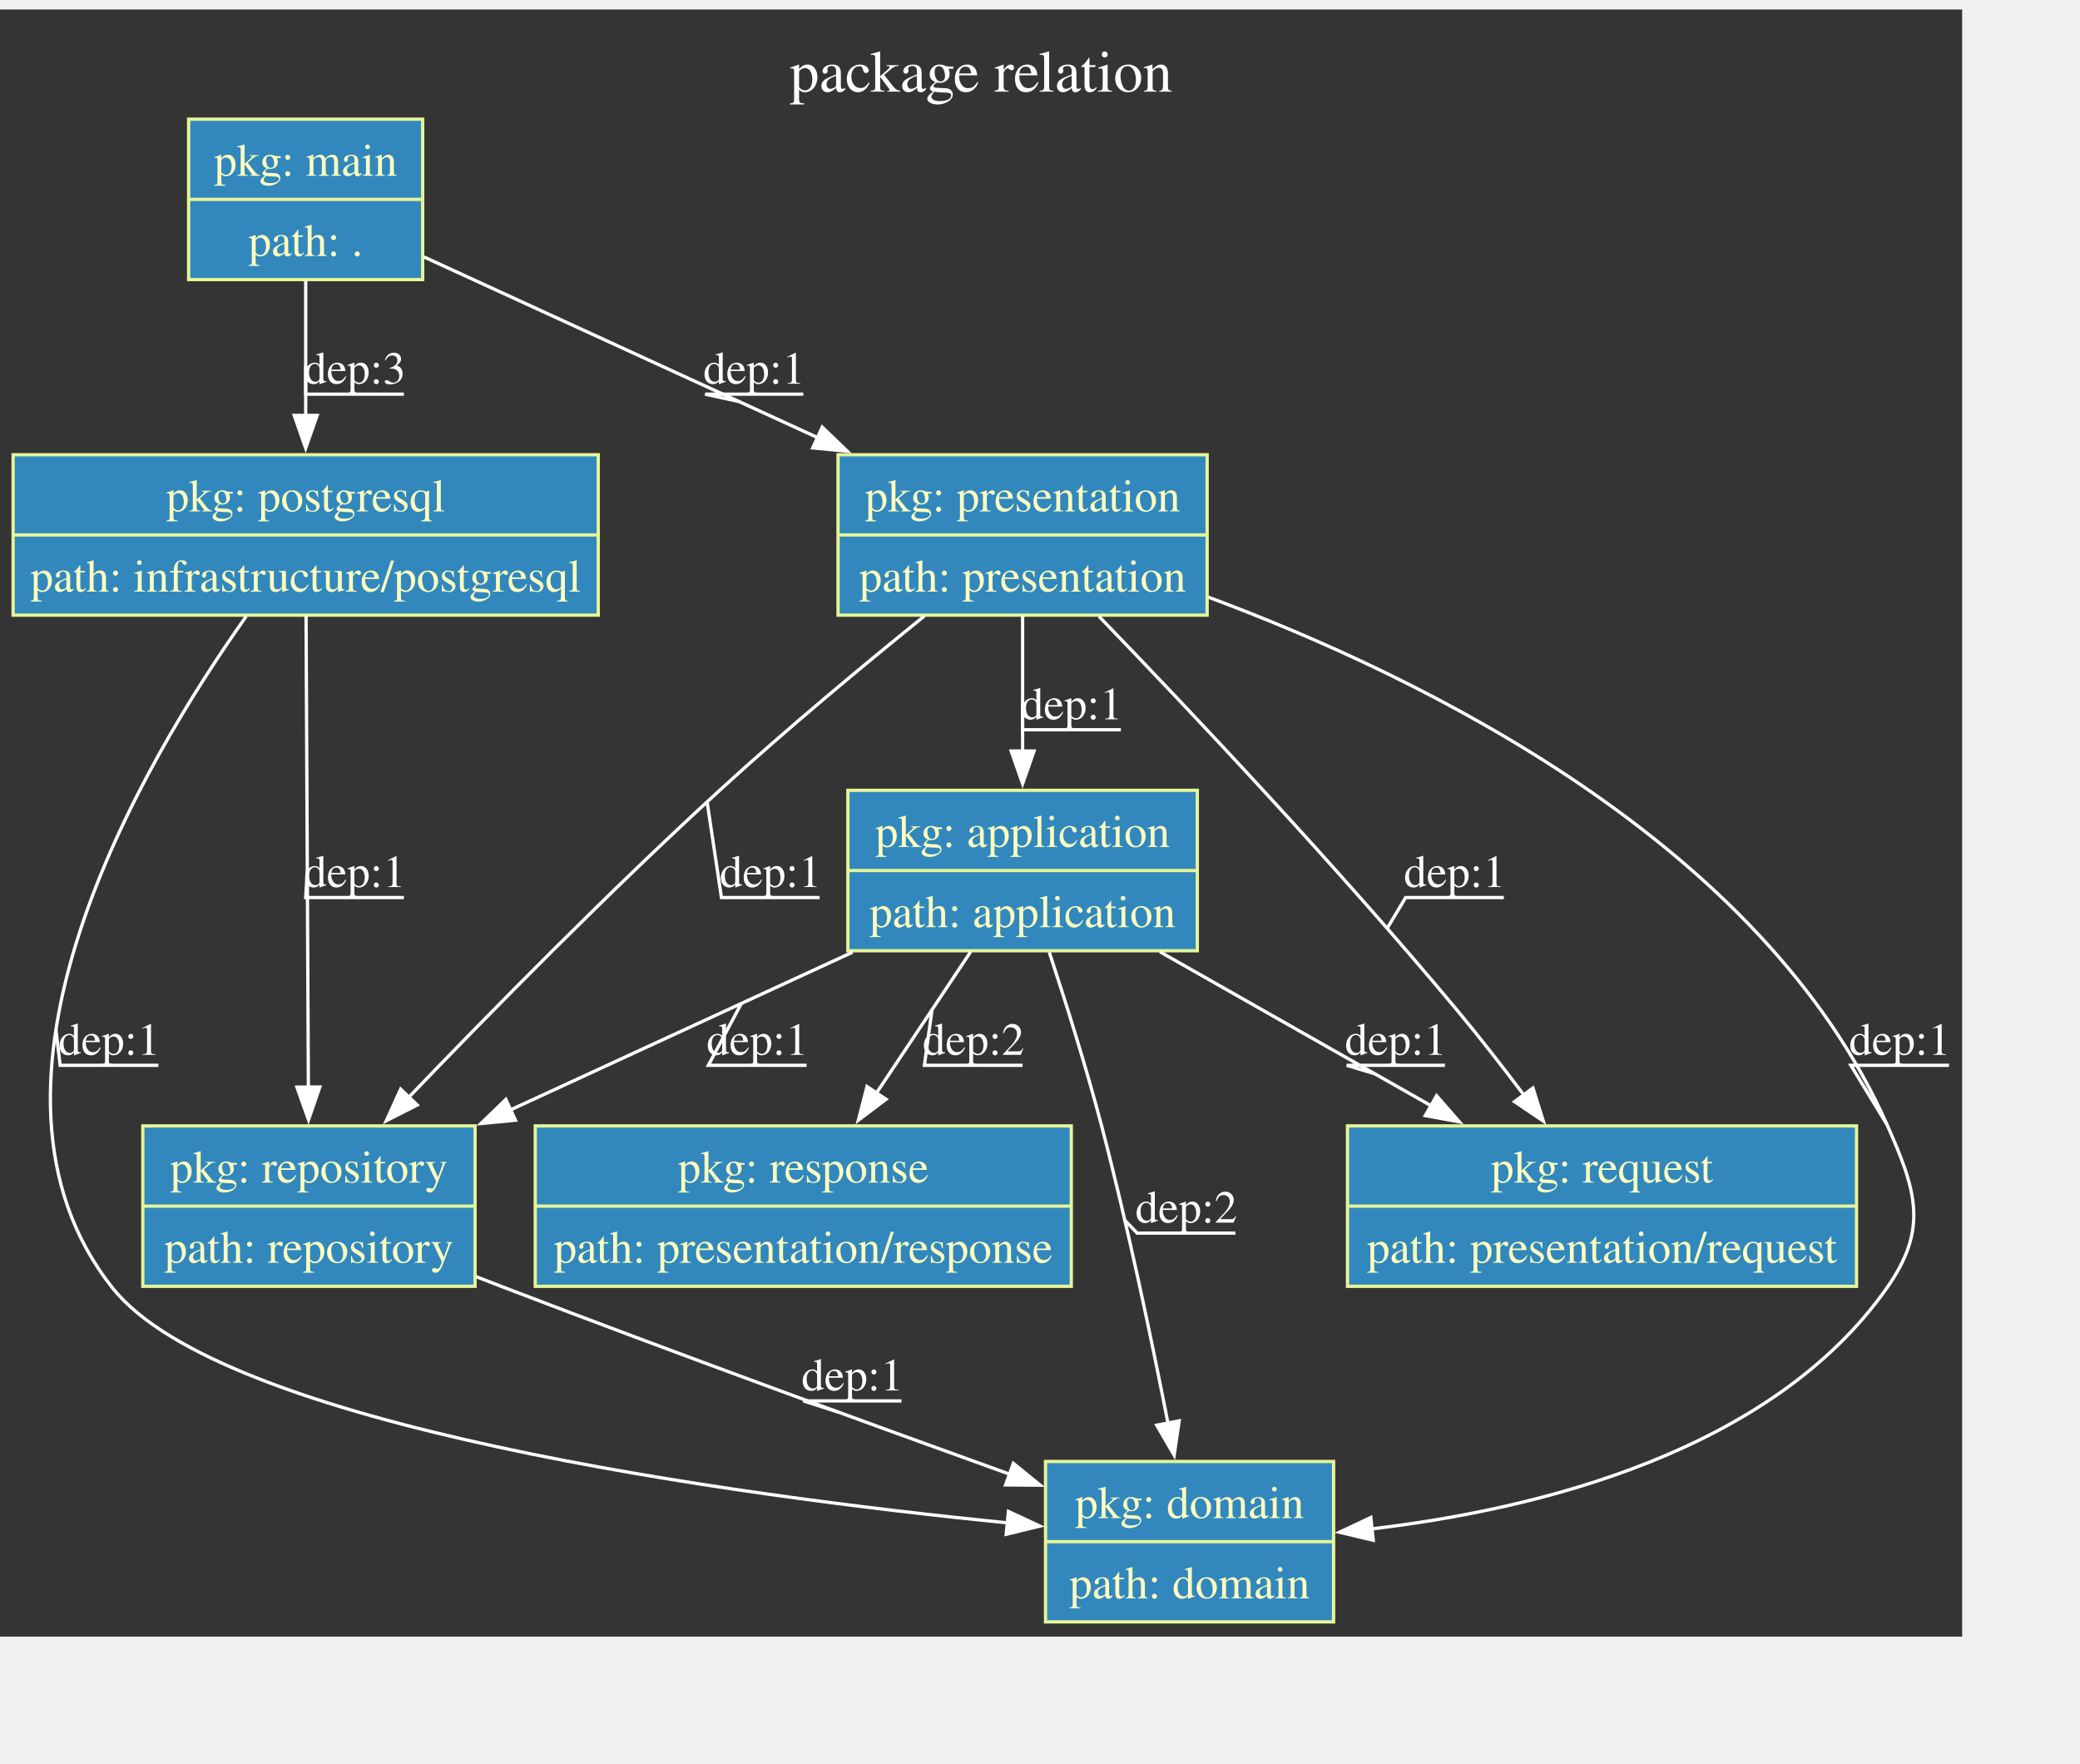
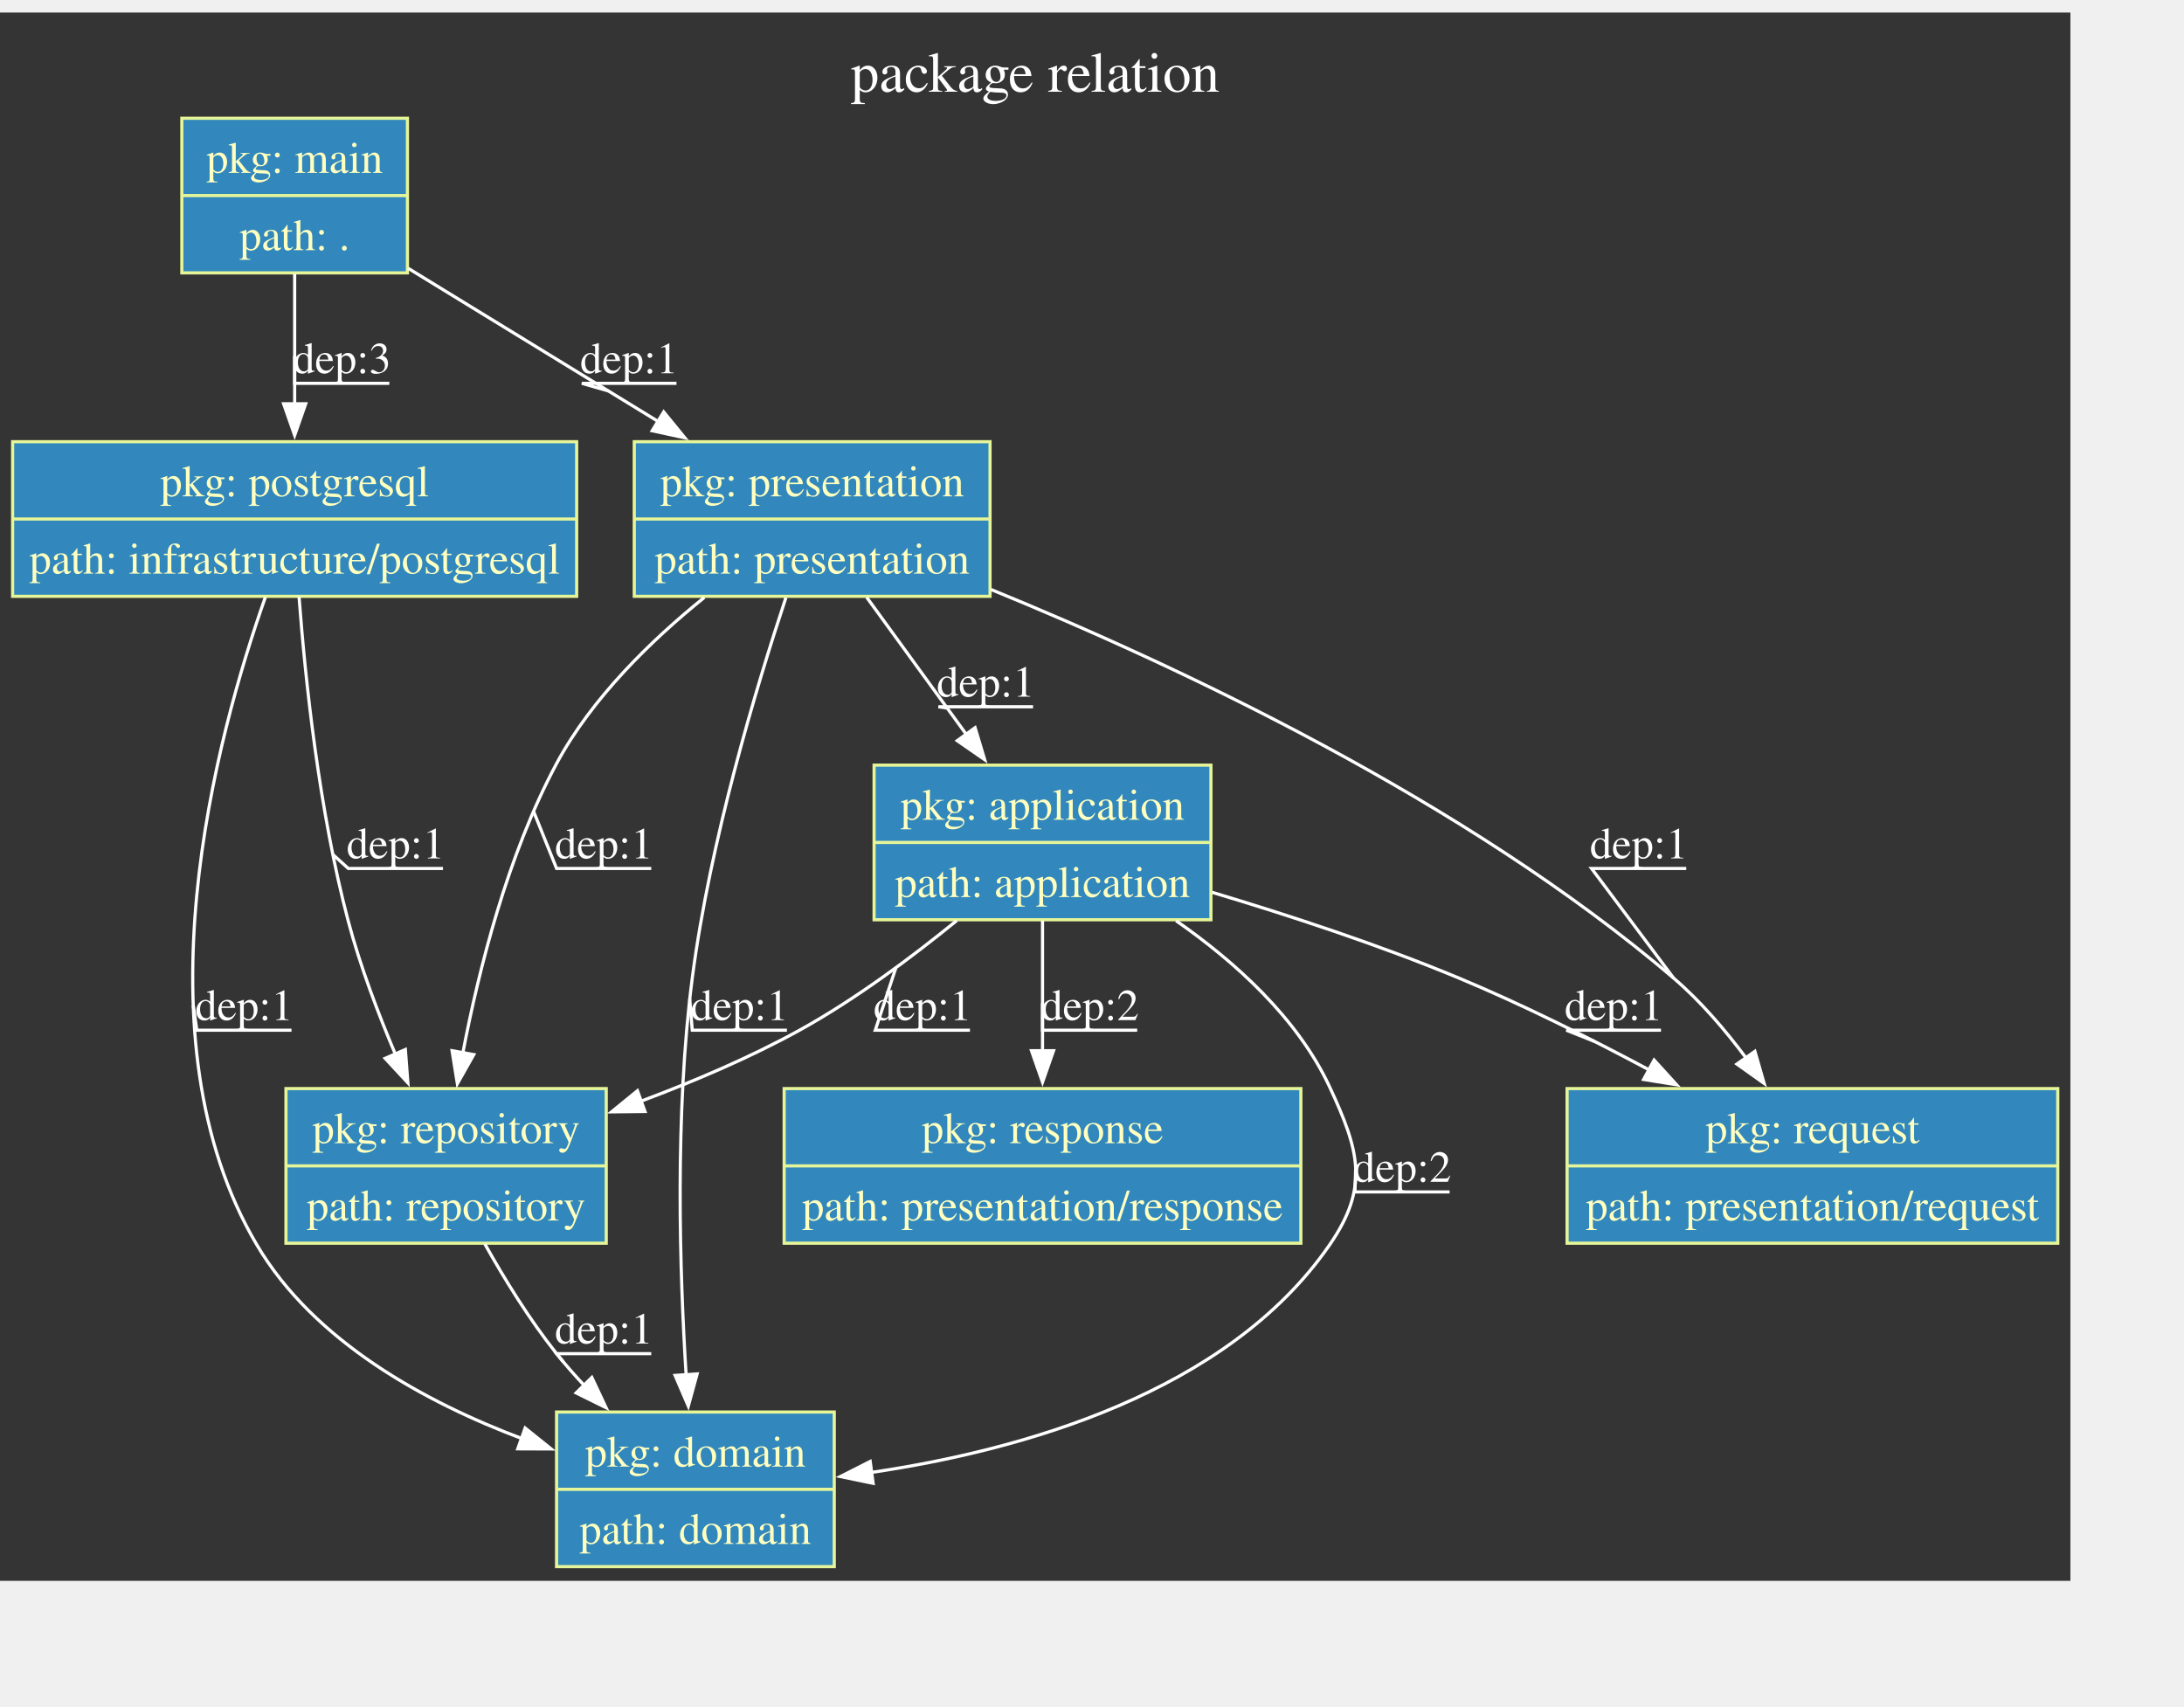
- <svg xmlns="http://www.w3.org/2000/svg" width="671pt" height="569pt" viewBox="36.00 36.00 635.38 533.00">
+ <svg xmlns="http://www.w3.org/2000/svg" width="728pt" height="569pt" viewBox="36.00 36.00 692.12 533.00">
  <g id="graph0" class="graph" transform="scale(1 1) rotate(0) translate(40 529)">
-     <polygon fill="#343434" stroke="none" points="-4,4 -4,-493 595.38,-493 595.38,4 -4,4" />
-     <text text-anchor="middle" x="295.69" y="-467.9" font-family="Times,serif" font-size="18.00" fill="white">package relation</text>
+     <polygon fill="#343434" stroke="none" points="-4,4 -4,-493 652.12,-493 652.12,4 -4,4" />
+     <text text-anchor="middle" x="324.06" y="-467.9" font-family="Times,serif" font-size="18.00" fill="white">package relation</text>
    <g id="node1" class="node">
+       <polygon fill="#3288bd" stroke="#e6f598" points="86.62,-103 86.62,-152 188.12,-152 188.12,-103 86.62,-103" />
+       <text text-anchor="middle" x="137.38" y="-134.7" font-family="Times,serif" font-size="14.00" fill="#ffffbf">pkg: repository</text>
+       <polyline fill="none" stroke="#e6f598" points="86.62,-127.5 188.12,-127.5" />
+       <text text-anchor="middle" x="137.38" y="-110.2" font-family="Times,serif" font-size="14.00" fill="#ffffbf">path: repository</text>
+     </g>
+     <g id="node2" class="node">
+       <polygon fill="#3288bd" stroke="#e6f598" points="172.38,-0.5 172.38,-49.5 260.38,-49.5 260.38,-0.5 172.38,-0.5" />
+       <text text-anchor="middle" x="216.38" y="-32.2" font-family="Times,serif" font-size="14.00" fill="#ffffbf">pkg: domain</text>
+       <polyline fill="none" stroke="#e6f598" points="172.38,-25 260.38,-25" />
+       <text text-anchor="middle" x="216.38" y="-7.7" font-family="Times,serif" font-size="14.00" fill="#ffffbf">path: domain</text>
+     </g>
+     <g id="edge1" class="edge">
+       <path fill="none" stroke="white" d="M149.64,-102.77C155.82,-91.74 163.81,-78.73 172.38,-68 175.11,-64.57 178.12,-61.15 181.24,-57.82" />
+       <polygon fill="white" stroke="white" points="183.56,-60.46 188.07,-50.87 178.57,-55.55 183.56,-60.46" />
+       <text text-anchor="middle" x="187.38" y="-71.2" font-family="Times,serif" font-size="14.00" fill="white">dep:1</text>
+       <polyline fill="none" stroke="white" points="202.38,-68 172.38,-68 174.48,-65.43" />
+     </g>
+     <g id="node3" class="node">
+       <polygon fill="#3288bd" stroke="#e6f598" points="273,-205.5 273,-254.5 379.75,-254.5 379.75,-205.5 273,-205.5" />
+       <text text-anchor="middle" x="326.38" y="-237.2" font-family="Times,serif" font-size="14.00" fill="#ffffbf">pkg: application</text>
+       <polyline fill="none" stroke="#e6f598" points="273,-230 379.75,-230" />
+       <text text-anchor="middle" x="326.38" y="-212.7" font-family="Times,serif" font-size="14.00" fill="#ffffbf">path: application</text>
+     </g>
+     <g id="edge4" class="edge">
+       <path fill="none" stroke="white" d="M299.2,-205.25C285.04,-193.7 267.01,-180.23 249.38,-170.5 233.71,-161.86 215.91,-154.28 199.18,-148.02" />
+       <polygon fill="white" stroke="white" points="200.4,-144.74 189.8,-144.62 198.01,-151.32 200.4,-144.74" />
+       <text text-anchor="middle" x="288.38" y="-173.7" font-family="Times,serif" font-size="14.00" fill="white">dep:1</text>
+       <polyline fill="none" stroke="white" points="303.38,-170.5 273.38,-170.5 279.92,-190.32" />
+     </g>
+     <g id="edge3" class="edge">
+       <path fill="none" stroke="white" d="M368.71,-205.19C387.3,-192.25 407.18,-174.39 417.38,-152.5 426.76,-132.36 429.99,-120.8 417.38,-102.5 384.97,-55.5 319.58,-37.35 272.16,-30.36" />
+       <polygon fill="white" stroke="white" points="272.7,-26.9 262.32,-29.05 271.77,-33.84 272.7,-26.9" />
+       <text text-anchor="middle" x="440.38" y="-122.45" font-family="Times,serif" font-size="14.00" fill="white">dep:2</text>
+       <polyline fill="none" stroke="white" points="455.38,-119.25 425.38,-119.25 425.62,-126.81" />
+     </g>
+     <g id="node4" class="node">
+       <polygon fill="#3288bd" stroke="#e6f598" points="492.62,-103 492.62,-152 648.12,-152 648.12,-103 492.62,-103" />
+       <text text-anchor="middle" x="570.38" y="-134.7" font-family="Times,serif" font-size="14.00" fill="#ffffbf">pkg: request</text>
+       <polyline fill="none" stroke="#e6f598" points="492.62,-127.5 648.12,-127.5" />
+       <text text-anchor="middle" x="570.38" y="-110.2" font-family="Times,serif" font-size="14.00" fill="#ffffbf">path: presentation/request</text>
+     </g>
+     <g id="edge2" class="edge">
+       <path fill="none" stroke="white" d="M380.12,-214.2C404.38,-206.94 433.18,-197.5 458.38,-187 478.54,-178.6 499.96,-167.89 518.61,-157.93" />
+       <polygon fill="white" stroke="white" points="520.19,-161.05 527.33,-153.21 516.86,-154.89 520.19,-161.05" />
+       <text text-anchor="middle" x="507.38" y="-173.7" font-family="Times,serif" font-size="14.00" fill="white">dep:1</text>
+       <polyline fill="none" stroke="white" points="522.38,-170.5 492.38,-170.5 501.37,-166.92" />
+     </g>
+     <g id="node5" class="node">
+       <polygon fill="#3288bd" stroke="#e6f598" points="244.5,-103 244.5,-152 408.25,-152 408.25,-103 244.5,-103" />
+       <text text-anchor="middle" x="326.38" y="-134.7" font-family="Times,serif" font-size="14.00" fill="#ffffbf">pkg: response</text>
+       <polyline fill="none" stroke="#e6f598" points="244.5,-127.5 408.25,-127.5" />
+       <text text-anchor="middle" x="326.38" y="-110.2" font-family="Times,serif" font-size="14.00" fill="#ffffbf">path: presentation/response</text>
+     </g>
+     <g id="edge5" class="edge">
+       <path fill="none" stroke="white" d="M326.38,-205.18C326.38,-192.88 326.38,-177.63 326.38,-163.97" />
+       <polygon fill="white" stroke="white" points="329.88,-164.01 326.38,-154.01 322.88,-164.01 329.88,-164.01" />
+       <text text-anchor="middle" x="341.38" y="-173.7" font-family="Times,serif" font-size="14.00" fill="white">dep:2</text>
+       <polyline fill="none" stroke="white" points="356.38,-170.5 326.38,-170.5 326.38,-179.1" />
+     </g>
+     <g id="node6" class="node">
      <polygon fill="#3288bd" stroke="#e6f598" points="0,-308 0,-357 178.75,-357 178.75,-308 0,-308" />
      <text text-anchor="middle" x="89.38" y="-339.7" font-family="Times,serif" font-size="14.00" fill="#ffffbf">pkg: postgresql</text>
      <polyline fill="none" stroke="#e6f598" points="0,-332.5 178.75,-332.5" />
      <text text-anchor="middle" x="89.38" y="-315.2" font-family="Times,serif" font-size="14.00" fill="#ffffbf">path: infrastructure/postgresql</text>
    </g>
-     <g id="node2" class="node">
-       <polygon fill="#3288bd" stroke="#e6f598" points="315.38,-0.5 315.38,-49.5 403.38,-49.5 403.38,-0.5 315.38,-0.5" />
-       <text text-anchor="middle" x="359.38" y="-32.2" font-family="Times,serif" font-size="14.00" fill="#ffffbf">pkg: domain</text>
-       <polyline fill="none" stroke="#e6f598" points="315.38,-25 403.38,-25" />
-       <text text-anchor="middle" x="359.38" y="-7.7" font-family="Times,serif" font-size="14.00" fill="#ffffbf">path: domain</text>
+     <g id="edge6" class="edge">
+       <path fill="none" stroke="white" d="M90.77,-307.84C92.7,-282.16 97.06,-240.13 106.38,-205 110.14,-190.82 115.84,-175.76 121.34,-162.78" />
+       <polygon fill="white" stroke="white" points="124.46,-164.38 125.26,-153.81 118.05,-161.58 124.46,-164.38" />
+       <text text-anchor="middle" x="121.38" y="-224.95" font-family="Times,serif" font-size="14.00" fill="white">dep:1</text>
+       <polyline fill="none" stroke="white" points="136.38,-221.75 106.38,-221.75 101.46,-226.2" />
    </g>
-     <g id="edge1" class="edge">
-       <path fill="none" stroke="white" d="M71.21,-307.64C39.35,-262.69 -18.77,-164.39 30.38,-102.5 63.93,-60.24 219.28,-39.21 303.96,-30.72" />
-       <polygon fill="white" stroke="white" points="304.05,-34.23 313.66,-29.77 303.37,-27.26 304.05,-34.23" />
-       <text text-anchor="middle" x="29.38" y="-173.7" font-family="Times,serif" font-size="14.00" fill="white">dep:1</text>
-       <polyline fill="none" stroke="white" points="44.38,-170.5 14.38,-170.5 13.08,-181.41" />
+     <g id="edge7" class="edge">
+       <path fill="none" stroke="white" d="M80.09,-307.71C64.54,-263.71 38.58,-168.13 77.38,-102.5 95.55,-71.74 131,-52.51 161.54,-41.03" />
+       <polygon fill="white" stroke="white" points="162.42,-44.43 170.68,-37.79 160.08,-37.83 162.42,-44.43" />
+       <text text-anchor="middle" x="73.38" y="-173.7" font-family="Times,serif" font-size="14.00" fill="white">dep:1</text>
+       <polyline fill="none" stroke="white" points="88.38,-170.5 58.38,-170.5 57.24,-178.39" />
    </g>
-     <g id="node3" class="node">
-       <polygon fill="#3288bd" stroke="#e6f598" points="39.62,-103 39.62,-152 141.12,-152 141.12,-103 39.62,-103" />
-       <text text-anchor="middle" x="90.38" y="-134.7" font-family="Times,serif" font-size="14.00" fill="#ffffbf">pkg: repository</text>
-       <polyline fill="none" stroke="#e6f598" points="39.62,-127.5 141.12,-127.5" />
-       <text text-anchor="middle" x="90.38" y="-110.2" font-family="Times,serif" font-size="14.00" fill="#ffffbf">path: repository</text>
-     </g>
-     <g id="edge2" class="edge">
-       <path fill="none" stroke="white" d="M89.49,-307.82C89.67,-272.31 90,-205.05 90.2,-163.76" />
-       <polygon fill="white" stroke="white" points="93.7,-163.88 90.25,-153.86 86.7,-163.84 93.7,-163.88" />
-       <text text-anchor="middle" x="104.38" y="-224.95" font-family="Times,serif" font-size="14.00" fill="white">dep:1</text>
-       <polyline fill="none" stroke="white" points="119.38,-221.75 89.38,-221.75 89.88,-229.89" />
-     </g>
-     <g id="edge9" class="edge">
-       <path fill="none" stroke="white" d="M141.4,-105.97C144.43,-104.79 147.44,-103.62 150.38,-102.5 202.49,-82.54 262.32,-60.76 304.58,-45.56" />
-       <polygon fill="white" stroke="white" points="305.55,-48.93 313.77,-42.25 303.18,-42.34 305.55,-48.93" />
-       <text text-anchor="middle" x="256.38" y="-71.2" font-family="Times,serif" font-size="14.00" fill="white">dep:1</text>
-       <polyline fill="none" stroke="white" points="271.38,-68 241.38,-68 252.17,-64.55" />
-     </g>
-     <g id="node4" class="node">
+     <g id="node7" class="node">
      <polygon fill="#3288bd" stroke="#e6f598" points="53.62,-410.5 53.62,-459.5 125.12,-459.5 125.12,-410.5 53.62,-410.5" />
      <text text-anchor="middle" x="89.38" y="-442.2" font-family="Times,serif" font-size="14.00" fill="#ffffbf">pkg: main</text>
      <polyline fill="none" stroke="#e6f598" points="53.62,-435 125.12,-435" />
      <text text-anchor="middle" x="89.38" y="-417.7" font-family="Times,serif" font-size="14.00" fill="#ffffbf">path: .</text>
    </g>
-     <g id="edge3" class="edge">
+     <g id="edge8" class="edge">
      <path fill="none" stroke="white" d="M89.38,-410.18C89.38,-397.88 89.38,-382.63 89.38,-368.97" />
      <polygon fill="white" stroke="white" points="92.88,-369.01 89.38,-359.01 85.88,-369.01 92.88,-369.01" />
      <text text-anchor="middle" x="104.38" y="-378.7" font-family="Times,serif" font-size="14.00" fill="white">dep:3</text>
      <polyline fill="none" stroke="white" points="119.38,-375.5 89.38,-375.5 89.38,-384.1" />
    </g>
-     <g id="node5" class="node">
-       <polygon fill="#3288bd" stroke="#e6f598" points="252,-308 252,-357 364.75,-357 364.75,-308 252,-308" />
-       <text text-anchor="middle" x="308.38" y="-339.7" font-family="Times,serif" font-size="14.00" fill="#ffffbf">pkg: presentation</text>
-       <polyline fill="none" stroke="#e6f598" points="252,-332.5 364.75,-332.5" />
-       <text text-anchor="middle" x="308.38" y="-315.2" font-family="Times,serif" font-size="14.00" fill="#ffffbf">path: presentation</text>
+     <g id="node8" class="node">
+       <polygon fill="#3288bd" stroke="#e6f598" points="197,-308 197,-357 309.75,-357 309.75,-308 197,-308" />
+       <text text-anchor="middle" x="253.38" y="-339.7" font-family="Times,serif" font-size="14.00" fill="#ffffbf">pkg: presentation</text>
+       <polyline fill="none" stroke="#e6f598" points="197,-332.5 309.75,-332.5" />
+       <text text-anchor="middle" x="253.38" y="-315.2" font-family="Times,serif" font-size="14.00" fill="#ffffbf">path: presentation</text>
    </g>
-     <g id="edge4" class="edge">
-       <path fill="none" stroke="white" d="M125.54,-417.4C158.21,-402.41 207.02,-380.01 245.98,-362.13" />
-       <polygon fill="white" stroke="white" points="247.17,-365.44 254.8,-358.09 244.25,-359.08 247.17,-365.44" />
-       <text text-anchor="middle" x="226.38" y="-378.7" font-family="Times,serif" font-size="14.00" fill="white">dep:1</text>
-       <polyline fill="none" stroke="white" points="241.38,-375.5 211.38,-375.5 221.73,-373.26" />
-     </g>
-     <g id="edge7" class="edge">
-       <path fill="none" stroke="white" d="M365.12,-313.5C430.64,-289.11 534.3,-238.44 572.38,-152.5 581.38,-132.18 585.16,-120.68 572.38,-102.5 537.04,-52.26 465.43,-34.85 415.03,-28.91" />
-       <polygon fill="white" stroke="white" points="415.48,-25.44 405.17,-27.88 414.75,-32.4 415.48,-25.44" />
-       <text text-anchor="middle" x="576.38" y="-173.7" font-family="Times,serif" font-size="14.00" fill="white">dep:1</text>
-       <polyline fill="none" stroke="white" points="591.38,-170.5 561.38,-170.5 572.38,-152.49" />
-     </g>
-     <g id="edge8" class="edge">
-       <path fill="none" stroke="white" d="M278.36,-307.73C260.08,-292.96 236.46,-273.36 216.38,-255 182.52,-224.05 145.7,-186.61 120.66,-160.53" />
-       <polygon fill="white" stroke="white" points="123.45,-158.38 114.01,-153.58 118.39,-163.22 123.45,-158.38" />
-       <text text-anchor="middle" x="231.38" y="-224.95" font-family="Times,serif" font-size="14.00" fill="white">dep:1</text>
-       <polyline fill="none" stroke="white" points="246.38,-221.75 216.38,-221.75 212,-250.98" />
-     </g>
-     <g id="node6" class="node">
-       <polygon fill="#3288bd" stroke="#e6f598" points="255,-205.5 255,-254.5 361.75,-254.5 361.75,-205.5 255,-205.5" />
-       <text text-anchor="middle" x="308.38" y="-237.2" font-family="Times,serif" font-size="14.00" fill="#ffffbf">pkg: application</text>
-       <polyline fill="none" stroke="#e6f598" points="255,-230 361.75,-230" />
-       <text text-anchor="middle" x="308.38" y="-212.7" font-family="Times,serif" font-size="14.00" fill="#ffffbf">path: application</text>
-     </g>
-     <g id="edge5" class="edge">
-       <path fill="none" stroke="white" d="M308.38,-307.68C308.38,-295.38 308.38,-280.13 308.38,-266.47" />
-       <polygon fill="white" stroke="white" points="311.88,-266.51 308.38,-256.51 304.88,-266.51 311.88,-266.51" />
-       <text text-anchor="middle" x="323.38" y="-276.2" font-family="Times,serif" font-size="14.00" fill="white">dep:1</text>
-       <polyline fill="none" stroke="white" points="338.38,-273 308.38,-273 308.38,-281.6" />
-     </g>
-     <g id="node7" class="node">
-       <polygon fill="#3288bd" stroke="#e6f598" points="407.62,-103 407.62,-152 563.12,-152 563.12,-103 407.62,-103" />
-       <text text-anchor="middle" x="485.38" y="-134.7" font-family="Times,serif" font-size="14.00" fill="#ffffbf">pkg: request</text>
-       <polyline fill="none" stroke="#e6f598" points="407.62,-127.5 563.12,-127.5" />
-       <text text-anchor="middle" x="485.38" y="-110.2" font-family="Times,serif" font-size="14.00" fill="#ffffbf">path: presentation/request</text>
-     </g>
-     <g id="edge6" class="edge">
-       <path fill="none" stroke="white" d="M331.72,-307.62C358.9,-279.49 404.72,-231.02 441.38,-187 448.11,-178.91 455.09,-169.93 461.46,-161.49" />
-       <polygon fill="white" stroke="white" points="464.27,-163.58 467.43,-153.47 458.65,-159.4 464.27,-163.58" />
-       <text text-anchor="middle" x="440.38" y="-224.95" font-family="Times,serif" font-size="14.00" fill="white">dep:1</text>
-       <polyline fill="none" stroke="white" points="455.38,-221.75 425.38,-221.75 419.74,-212.33" />
+     <g id="edge9" class="edge">
+       <path fill="none" stroke="white" d="M125.37,-411.94C148.69,-397.65 179.36,-378.85 204.84,-363.25" />
+       <polygon fill="white" stroke="white" points="206.33,-366.44 213.03,-358.23 202.67,-360.47 206.33,-366.44" />
+       <text text-anchor="middle" x="195.38" y="-378.7" font-family="Times,serif" font-size="14.00" fill="white">dep:1</text>
+       <polyline fill="none" stroke="white" points="210.38,-375.5 180.38,-375.5 188.77,-373.09" />
    </g>
    <g id="edge13" class="edge">
-       <path fill="none" stroke="white" d="M316.52,-205.05C321.47,-190.05 327.7,-170.27 332.38,-152.5 340.45,-121.8 347.84,-86.44 352.84,-60.92" />
-       <polygon fill="white" stroke="white" points="356.21,-61.91 354.67,-51.42 349.34,-60.58 356.21,-61.91" />
-       <text text-anchor="middle" x="358.38" y="-122.45" font-family="Times,serif" font-size="14.00" fill="white">dep:2</text>
-       <polyline fill="none" stroke="white" points="373.38,-119.25 343.38,-119.25 339.6,-123.17" />
+       <path fill="none" stroke="white" d="M219.21,-307.65C202.46,-294.14 183.54,-275.79 172.38,-255 156.86,-226.1 147.72,-189.7 142.7,-163.38" />
+       <polygon fill="white" stroke="white" points="146.15,-162.77 140.94,-153.54 139.26,-164.01 146.15,-162.77" />
+       <text text-anchor="middle" x="187.38" y="-224.95" font-family="Times,serif" font-size="14.00" fill="white">dep:1</text>
+       <polyline fill="none" stroke="white" points="202.38,-221.75 172.38,-221.75 165.08,-239.89" />
+     </g>
+     <g id="edge12" class="edge">
+       <path fill="none" stroke="white" d="M245.06,-307.59C235.67,-279.23 220.98,-230.35 215.38,-187 209.8,-143.92 211.37,-93.81 213.45,-61.08" />
+       <polygon fill="white" stroke="white" points="216.93,-61.58 214.13,-51.37 209.94,-61.1 216.93,-61.58" />
+       <text text-anchor="middle" x="230.38" y="-173.7" font-family="Times,serif" font-size="14.00" fill="white">dep:1</text>
+       <polyline fill="none" stroke="white" points="245.38,-170.5 215.38,-170.5 214.58,-180.39" />
    </g>
    <g id="edge10" class="edge">
-       <path fill="none" stroke="white" d="M256.44,-205.06C225.07,-190.6 184.93,-172.09 151.97,-156.9" />
-       <polygon fill="white" stroke="white" points="153.46,-153.73 142.91,-152.72 150.53,-160.09 153.46,-153.73" />
-       <text text-anchor="middle" x="227.38" y="-173.7" font-family="Times,serif" font-size="14.00" fill="white">dep:1</text>
-       <polyline fill="none" stroke="white" points="242.38,-170.5 212.38,-170.5 222.46,-189.39" />
-     </g>
-     <g id="edge12" class="edge">
-       <path fill="none" stroke="white" d="M350.32,-205.18C375.16,-191.08 406.84,-173.09 433.27,-158.09" />
-       <polygon fill="white" stroke="white" points="434.83,-161.22 441.8,-153.24 431.38,-155.14 434.83,-161.22" />
-       <text text-anchor="middle" x="422.38" y="-173.7" font-family="Times,serif" font-size="14.00" fill="white">dep:1</text>
-       <polyline fill="none" stroke="white" points="437.38,-170.5 407.38,-170.5 415.95,-167.92" />
-     </g>
-     <g id="node8" class="node">
-       <polygon fill="#3288bd" stroke="#e6f598" points="159.5,-103 159.5,-152 323.25,-152 323.25,-103 159.5,-103" />
-       <text text-anchor="middle" x="241.38" y="-134.7" font-family="Times,serif" font-size="14.00" fill="#ffffbf">pkg: response</text>
-       <polyline fill="none" stroke="#e6f598" points="159.5,-127.5 323.25,-127.5" />
-       <text text-anchor="middle" x="241.38" y="-110.2" font-family="Times,serif" font-size="14.00" fill="#ffffbf">path: presentation/response</text>
+       <path fill="none" stroke="white" d="M270.67,-307.68C280.15,-294.64 292.04,-278.27 302.4,-264.01" />
+       <polygon fill="white" stroke="white" points="305.01,-266.37 308.06,-256.22 299.35,-262.25 305.01,-266.37" />
+       <text text-anchor="middle" x="308.38" y="-276.2" font-family="Times,serif" font-size="14.00" fill="white">dep:1</text>
+       <polyline fill="none" stroke="white" points="323.38,-273 293.38,-273 296.19,-272.56" />
    </g>
    <g id="edge11" class="edge">
-       <path fill="none" stroke="white" d="M292.5,-205.18C283.88,-192.26 273.09,-176.08 263.65,-161.91" />
-       <polygon fill="white" stroke="white" points="266.67,-160.13 258.21,-153.75 260.85,-164.02 266.67,-160.13" />
-       <text text-anchor="middle" x="293.38" y="-173.7" font-family="Times,serif" font-size="14.00" fill="white">dep:2</text>
-       <polyline fill="none" stroke="white" points="308.38,-170.5 278.38,-170.5 280.7,-187.48" />
+       <path fill="none" stroke="white" d="M310.04,-310.17C368.52,-286.28 460.29,-243.39 526.38,-187 534.91,-179.71 542.8,-170.49 549.46,-161.54" />
+       <polygon fill="white" stroke="white" points="552.14,-163.81 555.07,-153.63 546.43,-159.77 552.14,-163.81" />
+       <text text-anchor="middle" x="515.38" y="-224.95" font-family="Times,serif" font-size="14.00" fill="white">dep:1</text>
+       <polyline fill="none" stroke="white" points="530.38,-221.75 500.38,-221.75 526.38,-187" />
    </g>
  </g>
</svg>
